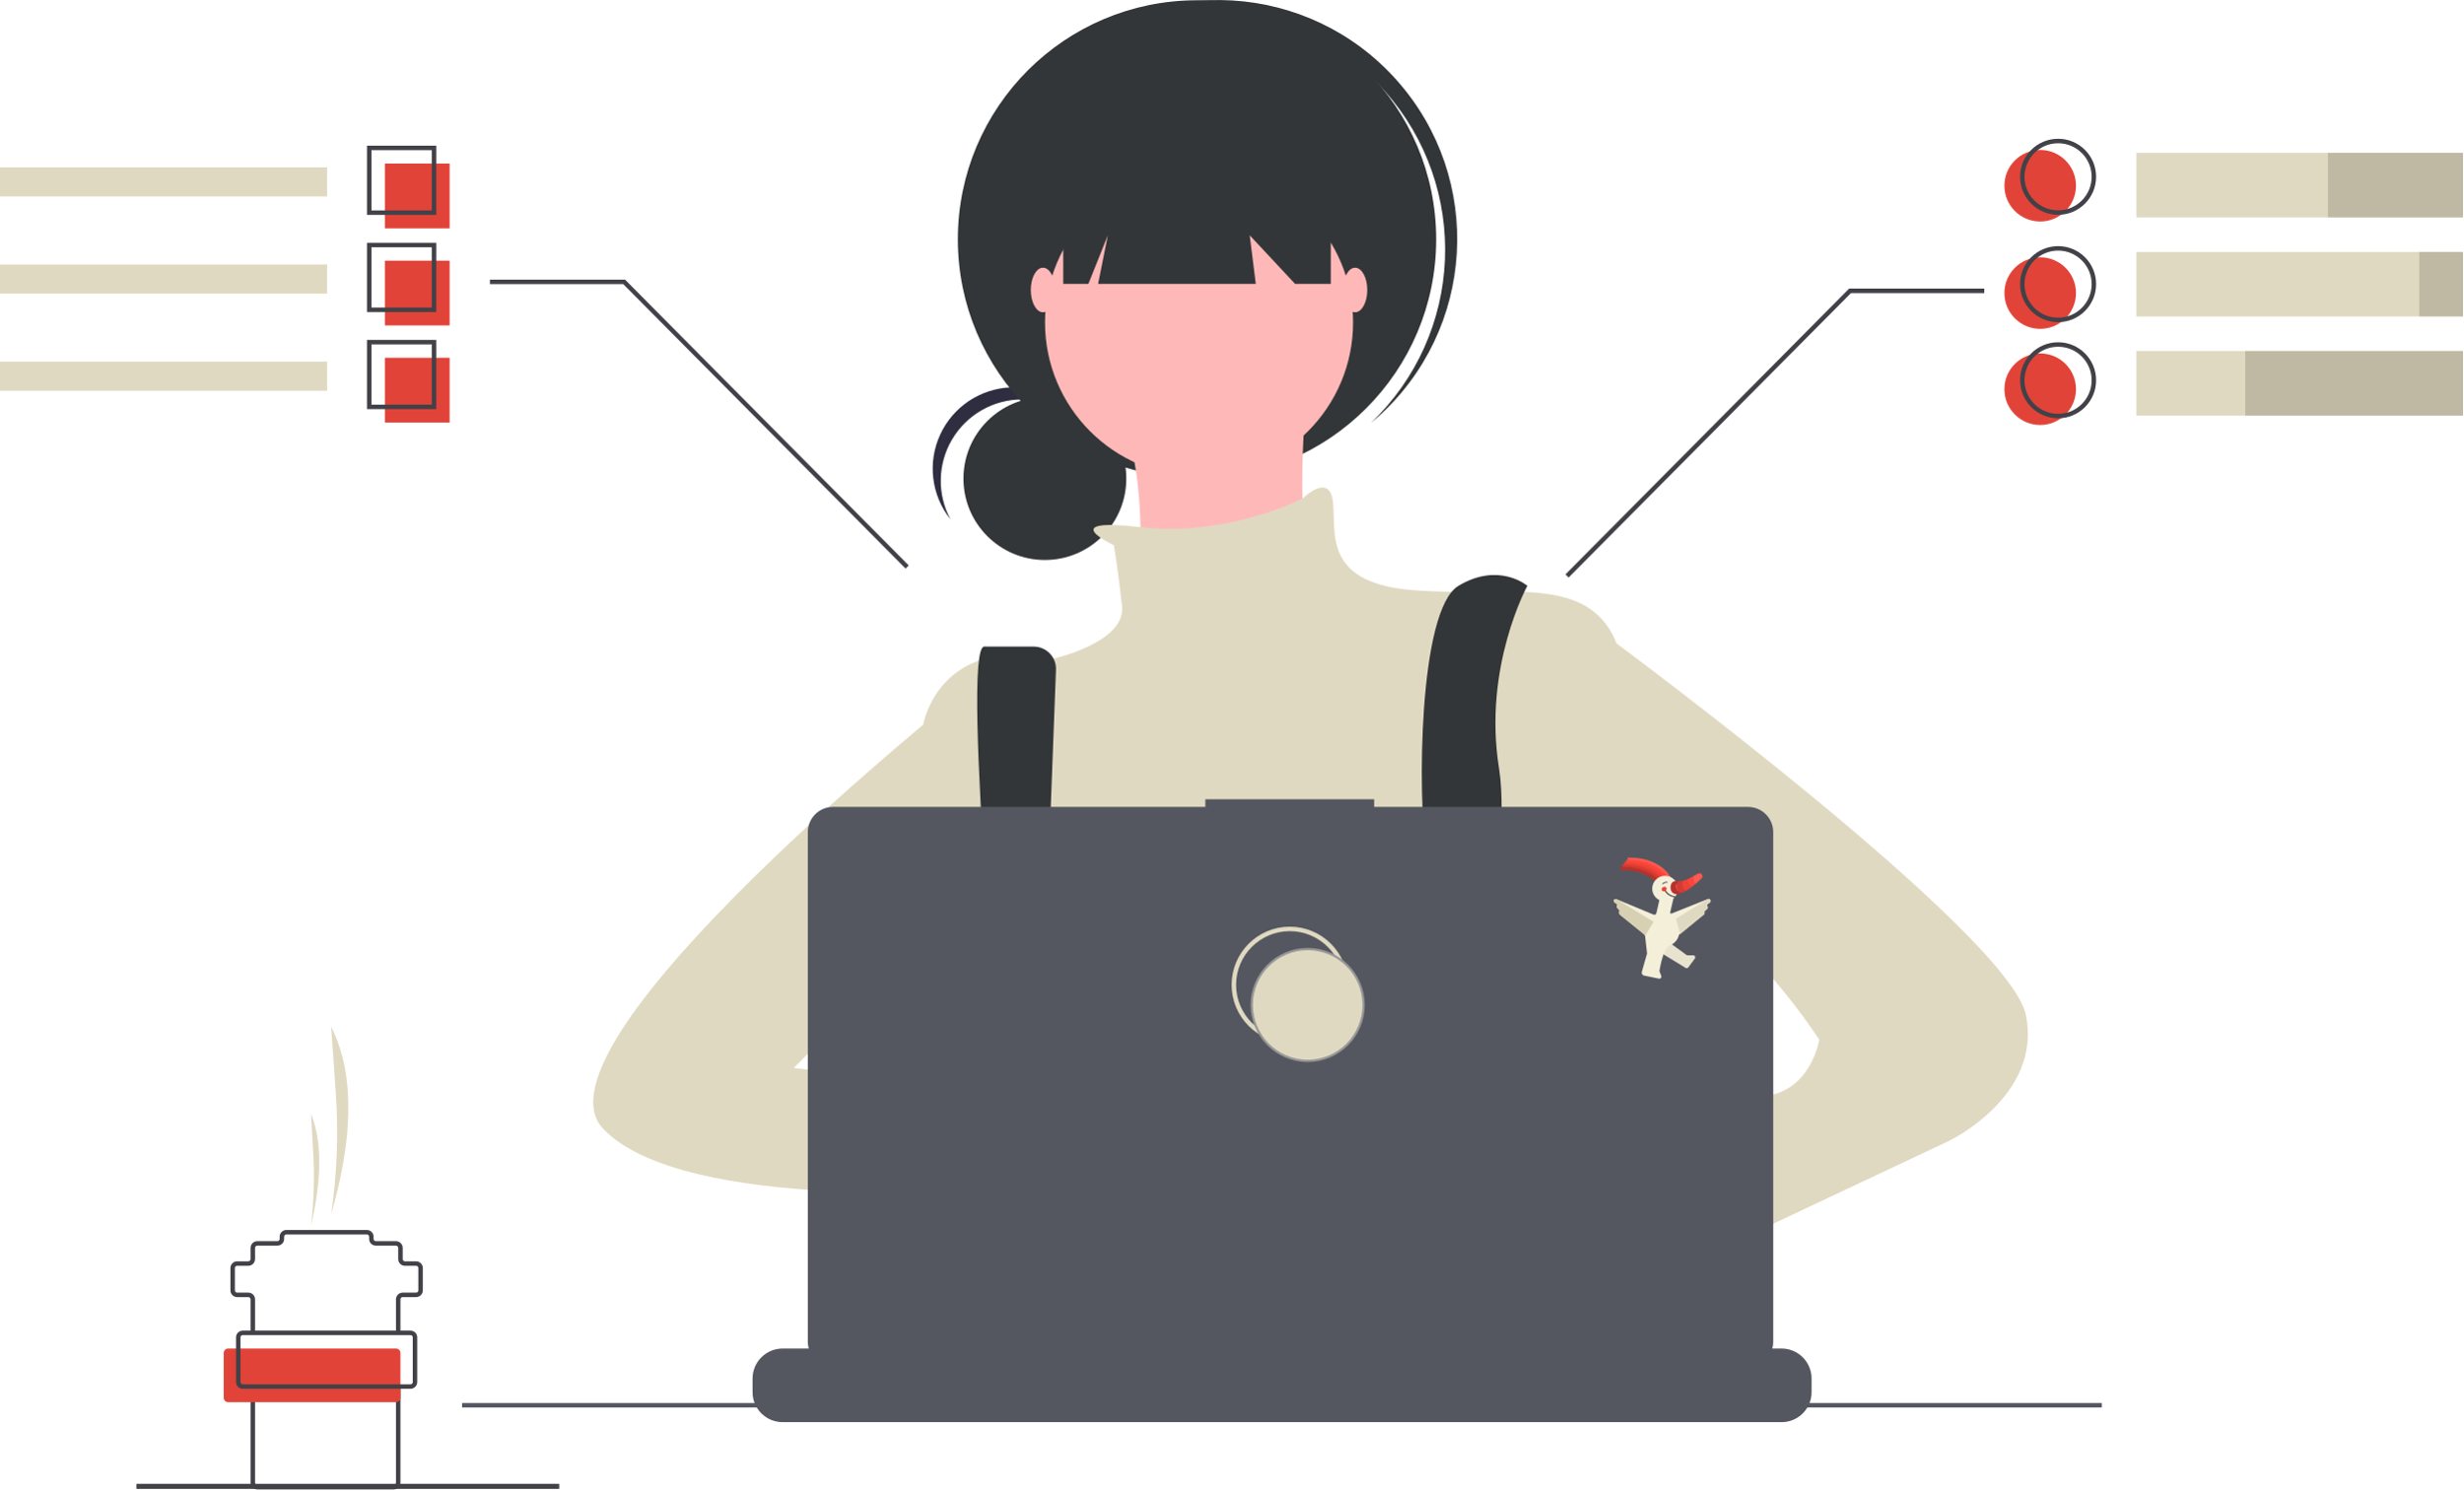
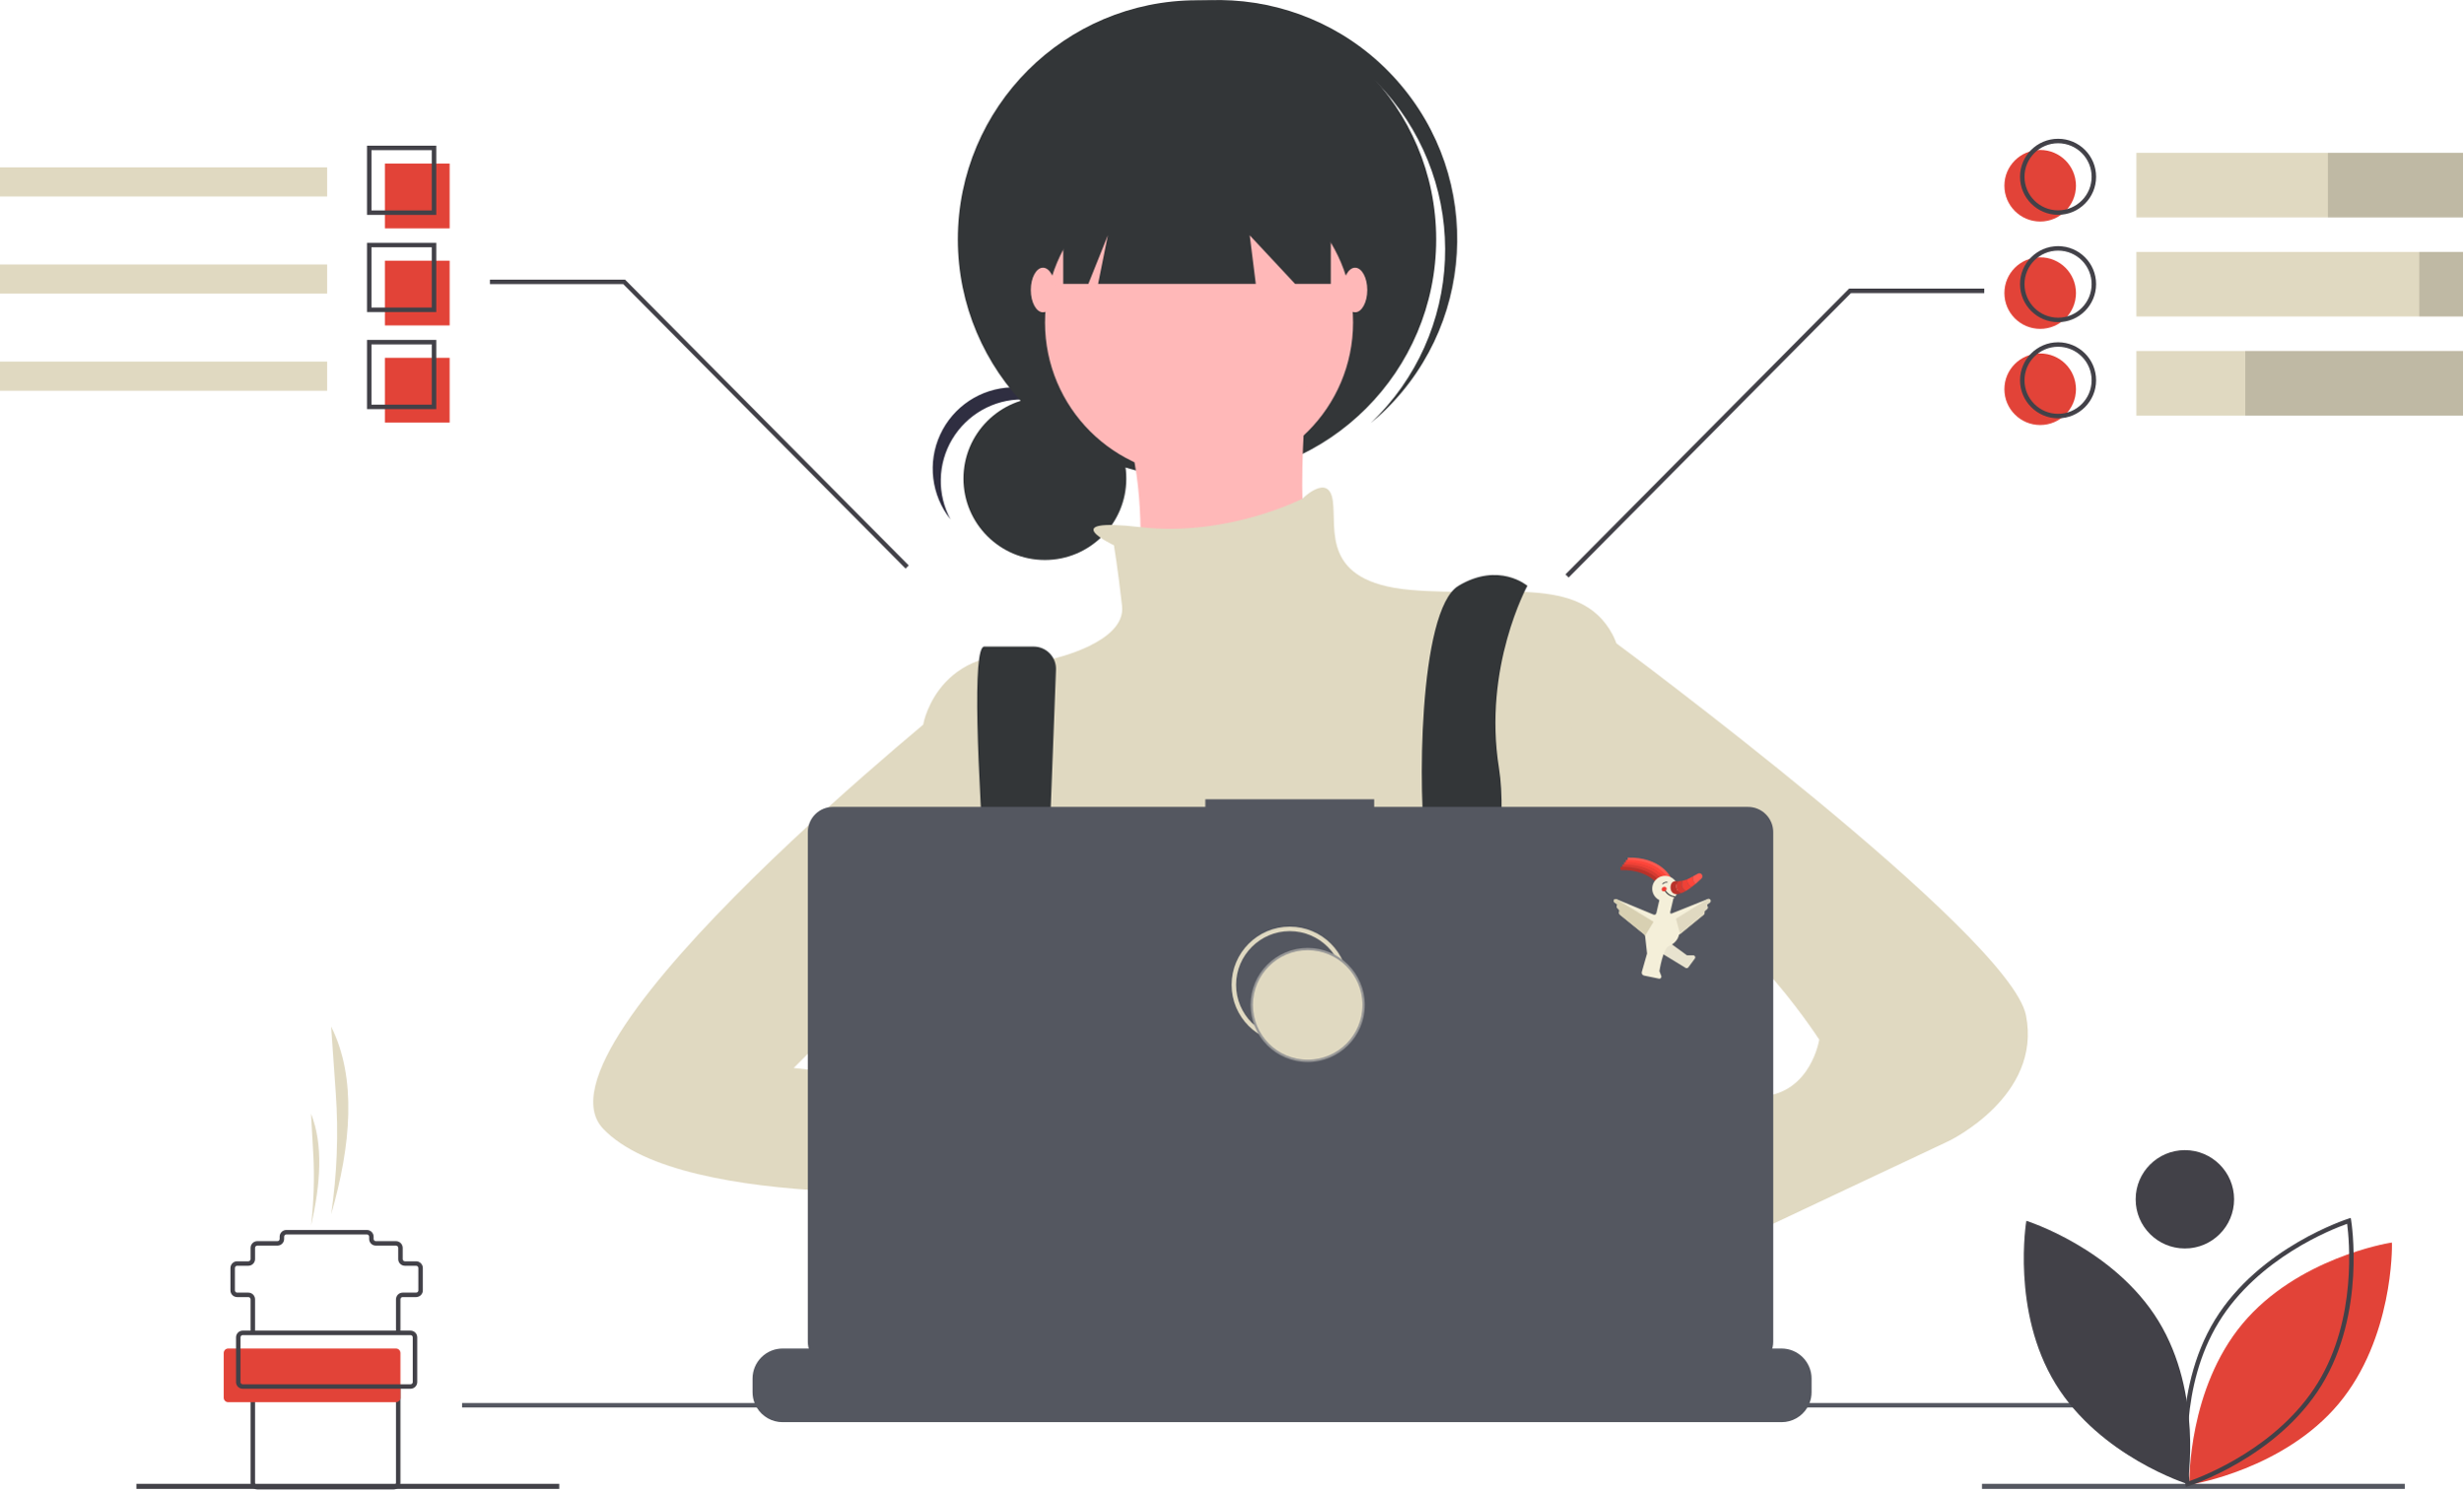
<svg xmlns="http://www.w3.org/2000/svg" width="1101px" height="667px" viewBox="0 0 1101 667" version="1.1">
  <g id="Page-1" stroke="none" stroke-width="1" fill="none" fill-rule="evenodd">
    <g id="Group">
      <g id="undraw_dev_focus_b9xo" transform="translate(550.5, 333.5) scale(-1, 1) translate(-550.5, -333.5) ">
        <circle id="Oval" fill="#333638" fill-rule="nonzero" cx="633.929" cy="214.02" r="36.396" />
        <path d="M644.069,178.626 C656.883,178.628 668.751,185.366 675.319,196.368 C681.887,207.37 682.187,221.015 676.109,232.295 C684.714,221.529 686.497,206.824 680.716,194.313 C674.934,181.802 662.579,173.631 648.803,173.207 C635.027,172.784 622.194,180.18 615.654,192.313 C622.546,183.66 633.007,178.621 644.069,178.626 L644.069,178.626 Z" id="Path" fill="#2F2E41" fill-rule="nonzero" />
        <circle id="Oval" fill="#333638" fill-rule="nonzero" cx="565.919" cy="107.031" r="106.912" />
        <path d="M482.01,40.696 C520.303,-2.369 585.841,-7.327 630.177,29.486 C629.303,28.655 628.438,27.818 627.529,27.01 C583.398,-12.204 515.835,-8.225 476.611,35.897 C437.387,80.019 441.35,147.583 485.463,186.817 C486.372,187.625 487.305,188.386 488.233,189.157 C446.479,149.438 443.726,83.77 482.01,40.696 L482.01,40.696 Z" id="Path" fill="#333638" fill-rule="nonzero" />
        <circle id="Oval" fill="#FFB8B8" fill-rule="nonzero" cx="565.013" cy="144.178" r="68.859" />
        <path d="M516.087,165.923 C516.087,165.923 525.147,249.279 510.65,258.339 C496.154,267.399 594.006,280.084 594.006,280.084 C594.006,280.084 579.509,189.48 615.751,165.923 L516.087,165.923 Z" id="Path" fill="#FFB8B8" fill-rule="nonzero" />
        <path d="M603.066,243.842 C603.066,243.842 630.049,231.242 591.188,235.73 C552.328,240.218 518.801,223.003 518.801,223.003 C518.801,223.003 507.026,211.225 505.214,223.909 C503.402,236.594 510.65,260.151 470.785,263.775 C430.919,267.399 394.678,256.527 380.181,283.708 C365.684,310.889 372.933,428.674 372.933,428.674 C372.933,428.674 400.114,526.526 421.859,541.023 C443.604,555.519 633.872,535.587 633.872,535.587 L688.234,437.734 L688.234,323.574 C688.234,323.574 680.986,283.708 630.247,294.58 C630.247,294.58 597.63,287.332 599.442,271.023 C601.254,254.715 603.066,243.842 603.066,243.842 Z" id="Path" fill="#E0D9C1" fill-rule="nonzero" />
        <path d="M429.05,610.271 C430.17,605.391 430.92,602.631 430.92,602.631 L430.34,598.661 L424.37,558.121 L421.86,541.021 C443.6,531.961 449.04,490.281 449.04,490.281 L449.86,489.791 L453.57,487.571 L453.57,487.561 L466.89,479.571 L467.16,479.411 L472.54,482.991 L483.47,490.281 C521.71,518.401 560.65,517.901 584.68,513.471 C599.37,510.761 608.5,506.591 608.5,506.591 L634.86,497.801 L635.68,497.531 L636.49,497.651 L651.95,499.991 L652.23,500.041 L653.51,500.231 L649.93,524.981 L644.74,560.951 C658.45,568.211 670.64,581.851 681.3,598.661 C683.66,602.381 685.947,606.251 688.16,610.271 C691.04,615.471 693.79,620.881 696.41,626.421 C696.73,627.081 697.04,627.751 697.35,628.421 C698.36,630.591 699.36,632.781 700.33,634.981 L424.25,634.981 C424.61,632.771 424.97,630.661 425.32,628.631 C425.338,628.562 425.352,628.492 425.36,628.421 C425.49,627.741 425.61,627.081 425.72,626.421 C426.94,619.821 428.12,614.311 429.05,610.271 Z" id="Path" fill="#2F2E41" fill-rule="nonzero" />
        <path d="M418.235,261.963 C418.235,261.963 438.167,298.205 430.919,343.506 C423.671,388.808 452.664,501.157 452.664,501.157 L474.409,495.721 C474.409,495.721 459.912,401.493 463.536,379.748 C467.161,358.003 467.161,272.835 449.04,261.963 C430.919,251.091 418.235,261.963 418.235,261.963 Z" id="Path" fill="#333638" fill-rule="nonzero" />
        <path d="M628.973,299.625 L636.59,500.251 L651.086,509.311 C651.086,509.311 671.925,289.144 661.053,289.144 L638.93,289.144 C636.197,289.144 633.584,290.266 631.702,292.247 C629.819,294.229 628.833,296.896 628.973,299.625 L628.973,299.625 Z" id="Path" fill="#333638" fill-rule="nonzero" />
        <circle id="Oval" fill="#E24338" fill-rule="nonzero" cx="462.63" cy="487.567" r="9.06" />
        <circle id="Oval" fill="#E24338" fill-rule="nonzero" cx="643.838" cy="496.627" r="9.06" />
        <polygon id="Path" fill="#333638" fill-rule="nonzero" points="506.12 58.104 506.12 126.963 522.067 126.963 542.362 105.218 539.644 126.963 610.133 126.963 605.784 105.218 614.482 126.963 625.717 126.963 625.717 58.104" />
        <ellipse id="Oval" fill="#FFB8B8" fill-rule="nonzero" cx="495.248" cy="129.681" rx="5.436" ry="9.966" />
        <ellipse id="Oval" fill="#FFB8B8" fill-rule="nonzero" cx="634.778" cy="129.681" rx="5.436" ry="9.966" />
        <path d="M671.925,495.721 C671.925,495.721 589.476,480.318 584.039,507.499 C578.603,534.681 675.549,522.902 675.549,522.902 L671.925,495.721 Z" id="Path" fill="#FFB8B8" fill-rule="nonzero" />
        <path d="M670.113,309.077 C670.113,309.077 867.629,466.728 831.388,504.781 C795.146,542.835 657.429,531.962 657.429,531.962 L666.489,486.661 L746.22,477.6 L706.355,437.734 L670.113,441.359 L670.113,309.077 Z" id="Path" fill="#E0D9C1" fill-rule="nonzero" />
        <path d="M378.369,571.828 L403.738,591.761 C403.738,591.761 421.859,647.935 449.04,631.627 C476.221,615.318 423.671,557.331 423.671,557.331 L392.865,546.459 L378.369,571.828 Z" id="Path" fill="#FFB8B8" fill-rule="nonzero" />
        <path d="M403.738,280.084 L378.437,287.698 C378.437,287.698 202.597,417.802 195.349,454.043 C188.101,490.285 229.779,510.217 229.779,510.217 L387.429,584.513 L403.738,541.023 L329.443,502.969 C329.443,502.969 334.879,492.097 313.134,490.285 C291.389,488.473 287.765,464.916 287.765,464.916 C287.765,464.916 331.255,397.869 354.812,412.365 C378.369,426.862 385.617,437.734 385.617,437.734 L403.738,280.084 Z" id="Path" fill="#E0D9C1" fill-rule="nonzero" />
        <path d="M764.6,616.481 L764.6,622.551 C764.6,624.217 764.295,625.869 763.69,627.421 C763.421,628.113 763.097,628.782 762.72,629.421 C760.295,633.491 755.907,635.983 751.17,635.981 L304.62,635.981 C299.883,635.983 295.495,633.491 293.07,629.421 C292.693,628.782 292.369,628.113 292.1,627.421 C291.495,625.869 291.19,624.217 291.19,622.551 L291.19,616.481 C291.19,612.919 292.604,609.502 295.122,606.983 C297.641,604.465 301.058,603.05 304.62,603.051 L330.36,603.051 L330.36,600.221 C330.36,600.072 330.419,599.93 330.524,599.825 C330.629,599.72 330.771,599.661 330.92,599.661 L344.35,599.661 C344.499,599.661 344.641,599.72 344.746,599.825 C344.851,599.93 344.91,600.072 344.91,600.221 L344.91,603.051 L353.3,603.051 L353.3,600.221 C353.3,600.072 353.359,599.93 353.464,599.825 C353.569,599.72 353.711,599.661 353.86,599.661 L367.29,599.661 C367.439,599.661 367.581,599.72 367.686,599.825 C367.791,599.93 367.85,600.072 367.85,600.221 L367.85,603.051 L376.25,603.051 L376.25,600.221 C376.25,600.072 376.309,599.93 376.414,599.825 C376.519,599.72 376.661,599.661 376.81,599.661 L390.24,599.661 C390.389,599.661 390.531,599.72 390.636,599.825 C390.741,599.93 390.8,600.072 390.8,600.221 L390.8,603.051 L399.19,603.051 L399.19,600.221 C399.19,600.072 399.249,599.93 399.354,599.825 C399.459,599.72 399.601,599.661 399.75,599.661 L413.18,599.661 C413.329,599.661 413.471,599.72 413.576,599.825 C413.681,599.93 413.74,600.072 413.74,600.221 L413.74,603.051 L422.13,603.051 L422.13,600.221 C422.13,600.072 422.189,599.93 422.294,599.825 C422.399,599.72 422.541,599.661 422.69,599.661 L436.12,599.661 C436.269,599.661 436.411,599.72 436.516,599.825 C436.621,599.93 436.68,600.072 436.68,600.221 L436.68,603.051 L445.08,603.051 L445.08,600.221 C445.08,600.072 445.139,599.93 445.244,599.825 C445.349,599.72 445.491,599.661 445.64,599.661 L459.07,599.661 C459.219,599.661 459.361,599.72 459.466,599.825 C459.571,599.93 459.63,600.072 459.63,600.221 L459.63,603.051 L468.02,603.051 L468.02,600.221 C468.02,600.072 468.079,599.93 468.184,599.825 C468.289,599.72 468.431,599.661 468.58,599.661 L573.78,599.661 C573.929,599.661 574.071,599.72 574.176,599.825 C574.281,599.93 574.34,600.072 574.34,600.221 L574.34,603.051 L582.74,603.051 L582.74,600.221 C582.74,600.072 582.799,599.93 582.904,599.825 C583.009,599.72 583.151,599.661 583.3,599.661 L596.73,599.661 C597.038,599.664 597.287,599.913 597.29,600.221 L597.29,603.051 L605.68,603.051 L605.68,600.221 C605.68,600.072 605.739,599.93 605.844,599.825 C605.949,599.72 606.091,599.661 606.24,599.661 L619.67,599.661 C619.819,599.661 619.961,599.72 620.066,599.825 C620.171,599.93 620.23,600.072 620.23,600.221 L620.23,603.051 L628.62,603.051 L628.62,600.221 C628.62,600.072 628.679,599.93 628.784,599.825 C628.889,599.72 629.031,599.661 629.18,599.661 L642.61,599.661 C642.759,599.661 642.901,599.72 643.006,599.825 C643.111,599.93 643.17,600.072 643.17,600.221 L643.17,603.051 L651.57,603.051 L651.57,600.221 C651.57,600.072 651.629,599.93 651.734,599.825 C651.839,599.72 651.981,599.661 652.13,599.661 L665.56,599.661 C665.866,599.665 666.112,599.915 666.11,600.221 L666.11,603.051 L674.51,603.051 L674.51,600.221 C674.51,600.072 674.569,599.93 674.674,599.825 C674.779,599.72 674.921,599.661 675.07,599.661 L688.5,599.661 C688.649,599.661 688.791,599.72 688.896,599.825 C689.001,599.93 689.06,600.072 689.06,600.221 L689.06,603.051 L697.45,603.051 L697.45,600.221 C697.45,600.072 697.509,599.93 697.614,599.825 C697.719,599.72 697.861,599.661 698.01,599.661 L711.44,599.661 C711.589,599.661 711.731,599.72 711.836,599.825 C711.941,599.93 712,600.072 712,600.221 L712,603.051 L751.17,603.051 C754.732,603.05 758.149,604.465 760.668,606.983 C763.186,609.502 764.6,612.919 764.6,616.481 L764.6,616.481 Z" id="Path" fill="#545760" fill-rule="nonzero" />
        <rect id="Rectangle" fill="#545760" fill-rule="nonzero" x="161.448" y="627.416" width="733" height="2" />
        <path d="M728.642,360.847 L562.2,360.847 L562.2,357.416 L486.728,357.416 L486.728,360.847 L319.599,360.847 C313.381,360.847 308.34,365.887 308.34,372.105 L308.34,600.017 C308.34,606.235 313.381,611.275 319.599,611.275 L728.642,611.275 C734.86,611.275 739.901,606.235 739.901,600.017 L739.901,372.105 C739.901,369.119 738.715,366.256 736.603,364.144 C734.492,362.033 731.628,360.847 728.642,360.847 L728.642,360.847 Z" id="Path" fill="#545760" fill-rule="nonzero" />
        <circle id="Oval" stroke="#E0D9C1" stroke-width="2" cx="524.448" cy="440.416" r="25" />
        <circle id="Oval" stroke="#979797" fill="#E0D9C1" fill-rule="nonzero" cx="516.448" cy="449.416" r="25" />
+         <rect id="Rectangle" fill="#545760" fill-rule="nonzero" x="26.02" y="663.551" width="189" height="2.262" />
        <rect id="Rectangle" fill="#424148" fill-rule="nonzero" x="851.02" y="663.551" width="189" height="2.262" />
+         <path d="M136.139,590.717 C116.228,623.224 123.079,663.658 123.079,663.658 C123.079,663.658 162.211,651.389 182.122,618.883 C202.033,586.376 195.183,545.942 195.183,545.942 C195.183,545.942 156.05,558.211 136.139,590.717 Z" id="Path" fill="#424148" fill-rule="nonzero" />
+         <path d="M122.266,663.927 L121.134,663.747 C120.724,663.682 79.976,656.931 55.572,627.732 C31.167,598.533 31.755,557.233 31.763,556.819 L31.787,555.673 L32.919,555.852 C33.328,555.917 74.077,562.669 98.481,591.868 L98.481,591.868 C122.885,621.067 122.298,662.367 122.29,662.781 L122.266,663.927 Z" id="Path" fill="#E24338" fill-rule="nonzero" />
+         <path d="M123.874,664.955 L122.78,664.612 C122.384,664.488 83.059,651.856 63.182,619.406 C43.305,586.955 49.92,546.183 49.988,545.775 L50.179,544.645 L51.273,544.988 C51.669,545.112 90.994,557.744 110.871,590.195 L110.871,590.195 C130.748,622.645 124.133,663.416 124.065,663.825 L123.874,664.955 Z M51.793,547.277 C50.887,554.12 47.279,589.613 64.887,618.361 C82.497,647.108 115.755,660.019 122.26,662.323 C123.166,655.48 126.774,619.987 109.166,591.24 L109.166,591.24 C91.556,562.492 58.298,549.581 51.793,547.277 L51.793,547.277 Z" id="Shape" fill="#424148" fill-rule="nonzero" />
+         <circle id="Oval" fill="#424148" fill-rule="nonzero" cx="124.321" cy="536.328" r="22" />
        <polygon id="Path" fill="#424148" fill-rule="nonzero" points="399.789 258.254 273.582 131.051 214 131.051 214 129.051 274.417 129.051 274.711 129.348 401.211 256.848" />
        <polygon id="Path" fill="#424148" fill-rule="nonzero" points="696.211 254.254 822.417 127.051 882 127.051 882 125.051 821.582 125.051 821.289 125.348 694.789 252.848" />
        <rect id="Rectangle" fill="#E0D9C1" fill-rule="nonzero" x="9e-05" y="68.34" width="146" height="28.877" />
        <rect id="Rectangle" fill="#E0D9C1" fill-rule="nonzero" x="9e-05" y="112.651" width="146" height="28.877" />
        <rect id="Rectangle" fill="#E0D9C1" fill-rule="nonzero" x="9e-05" y="156.963" width="146" height="28.877" />
        <rect id="Rectangle" fill="#000000" fill-rule="nonzero" opacity="0.15" x="0" y="68.34" width="60.399" height="28.877" />
        <rect id="Rectangle" fill="#000000" fill-rule="nonzero" opacity="0.15" x="0" y="112.651" width="19.554" height="28.877" />
        <rect id="Rectangle" fill="#000000" fill-rule="nonzero" opacity="0.15" x="9e-05" y="156.963" width="97.333" height="28.877" />
        <rect id="Rectangle" fill="#E0D9C1" fill-rule="nonzero" x="954.776" y="74.827" width="146.224" height="13.03" />
        <rect id="Rectangle" fill="#E24338" fill-rule="nonzero" x="900" y="73.14" width="28.955" height="28.955" />
        <rect id="Rectangle" fill="#E24338" fill-rule="nonzero" x="900" y="116.573" width="28.955" height="28.955" />
        <rect id="Rectangle" fill="#E24338" fill-rule="nonzero" x="900" y="160.006" width="28.955" height="28.955" />
        <path d="M936.955,96.096 L906,96.096 L906,65.14 L936.955,65.14 L936.955,96.096 Z M908,94.096 L934.955,94.096 L934.955,67.14 L908,67.14 L908,94.096 Z" id="Shape" fill="#424148" fill-rule="nonzero" />
        <rect id="Rectangle" fill="#E0D9C1" fill-rule="nonzero" x="954.776" y="118.26" width="146.224" height="13.03" />
        <path d="M936.955,139.528 L906,139.528 L906,108.573 L936.955,108.573 L936.955,139.528 Z M908,137.528 L934.955,137.528 L934.955,110.573 L908,110.573 L908,137.528 Z" id="Shape" fill="#424148" fill-rule="nonzero" />
        <rect id="Rectangle" fill="#E0D9C1" fill-rule="nonzero" x="954.776" y="161.693" width="146.224" height="13.03" />
        <path d="M936.955,182.961 L906,182.961 L906,152.006 L936.955,152.006 L936.955,182.961 Z M908,180.961 L934.955,180.961 L934.955,154.006 L908,154.006 L908,180.961 Z" id="Shape" fill="#424148" fill-rule="nonzero" />
        <circle id="Oval" fill="#E24338" fill-rule="nonzero" cx="189" cy="83.051" r="16" />
        <circle id="Oval" fill="#E24338" fill-rule="nonzero" cx="189" cy="131.051" r="16" />
        <circle id="Oval" fill="#E24338" fill-rule="nonzero" cx="189" cy="174.051" r="16" />
        <path d="M181,96.051 C171.611,96.051 164,88.44 164,79.051 C164,69.662 171.611,62.051 181,62.051 C190.389,62.051 198,69.662 198,79.051 C197.99,88.435 190.384,96.04 181,96.051 L181,96.051 Z M181,64.051 C172.716,64.051 166,70.767 166,79.051 C166,87.335 172.716,94.051 181,94.051 C189.284,94.051 196,87.335 196,79.051 C195.991,70.771 189.28,64.06 181,64.051 L181,64.051 Z" id="Shape" fill="#424148" fill-rule="nonzero" />
        <path d="M181,144.051 C171.611,144.051 164,136.44 164,127.051 C164,117.662 171.611,110.051 181,110.051 C190.389,110.051 198,117.662 198,127.051 C197.99,136.435 190.384,144.04 181,144.051 L181,144.051 Z M181,112.051 C172.716,112.051 166,118.767 166,127.051 C166,135.335 172.716,142.051 181,142.051 C189.284,142.051 196,135.335 196,127.051 C195.991,118.771 189.28,112.06 181,112.051 L181,112.051 Z" id="Shape" fill="#424148" fill-rule="nonzero" />
        <path d="M181,187.051 C171.611,187.051 164,179.44 164,170.051 C164,160.662 171.611,153.051 181,153.051 C190.389,153.051 198,160.662 198,170.051 C197.99,179.435 190.384,187.04 181,187.051 L181,187.051 Z M181,155.051 C172.716,155.051 166,161.767 166,170.051 C166,178.335 172.716,185.051 181,185.051 C189.284,185.051 196,178.335 196,170.051 C195.991,161.771 189.28,155.06 181,155.051 L181,155.051 Z" id="Shape" fill="#424148" fill-rule="nonzero" />
        <path d="M989,596.051 L987,596.051 L987,581.051 C987.002,579.395 988.344,578.053 990,578.051 L995,578.051 C995.552,578.051 996,577.603 996,577.051 L996,567.051 C996,566.499 995.552,566.051 995,566.051 L990,566.051 C988.344,566.049 987.002,564.707 987,563.051 L987,558.051 C987,557.499 986.552,557.051 986,557.051 L977,557.051 C975.344,557.049 974.002,555.707 974,554.051 L974,553.051 C974,552.499 973.552,552.051 973,552.051 L937,552.051 C936.448,552.051 936,552.499 936,553.051 L936,554.051 C935.998,555.707 934.656,557.049 933,557.051 L924,557.051 C923.448,557.051 923,557.499 923,558.051 L923,563.051 C922.998,564.707 921.656,566.049 920,566.051 L915,566.051 C914.448,566.051 914,566.499 914,567.051 L914,577.051 C914,577.603 914.448,578.051 915,578.051 L921,578.051 C922.656,578.053 923.998,579.395 924,581.051 L924,596.051 L922,596.051 L922,581.051 C922,580.499 921.552,580.051 921,580.051 L915,580.051 C913.344,580.049 912.002,578.707 912,577.051 L912,567.051 C912.002,565.395 913.344,564.053 915,564.051 L920,564.051 C920.552,564.051 921,563.603 921,563.051 L921,558.051 C921.002,556.395 922.344,555.053 924,555.051 L933,555.051 C933.552,555.051 934,554.603 934,554.051 L934,553.051 C934.002,551.395 935.344,550.053 937,550.051 L973,550.051 C974.656,550.053 975.998,551.395 976,553.051 L976,554.051 C976,554.603 976.448,555.051 977,555.051 L986,555.051 C987.656,555.053 988.998,556.395 989,558.051 L989,563.051 C989,563.603 989.448,564.051 990,564.051 L995,564.051 C996.656,564.053 997.998,565.395 998,567.051 L998,577.051 C997.998,578.707 996.656,580.049 995,580.051 L990,580.051 C989.448,580.051 989,580.499 989,581.051 L989,596.051 Z" id="Path" fill="#424148" fill-rule="nonzero" />
        <path d="M986,666.051 L925,666.051 C923.344,666.049 922.002,664.707 922,663.051 L922,620.051 L924,620.051 L924,663.051 C924,663.603 924.448,664.051 925,664.051 L986,664.051 C986.552,664.051 987,663.603 987,663.051 L987,620.051 L989,620.051 L989,663.051 C988.998,664.707 987.656,666.049 986,666.051 L986,666.051 Z" id="Path" fill="#424148" fill-rule="nonzero" />
        <rect id="Rectangle" fill="#E24338" fill-rule="nonzero" x="922" y="603.051" width="79" height="24" rx="2" />
        <path d="M992.5,621.051 L917.5,621.051 C915.844,621.049 914.502,619.707 914.5,618.051 L914.5,598.051 C914.502,596.395 915.844,595.053 917.5,595.051 L992.5,595.051 C994.156,595.053 995.498,596.395 995.5,598.051 L995.5,618.051 C995.498,619.707 994.156,621.049 992.5,621.051 Z M917.5,597.051 C916.948,597.051 916.5,597.499 916.5,598.051 L916.5,618.051 C916.5,618.603 916.948,619.051 917.5,619.051 L992.5,619.051 C993.052,619.051 993.5,618.603 993.5,618.051 L993.5,598.051 C993.5,597.499 993.052,597.051 992.5,597.051 L917.5,597.051 Z" id="Shape" fill="#424148" fill-rule="nonzero" />
        <path d="M953,543.051 L953,543.051 C950.342,525.143 949.639,506.999 950.905,488.94 L953,459.051 L953,459.051 C941.458,482.016 944.067,512.243 953,543.051 L953,543.051 Z" id="Path" fill="#E0D9C1" fill-rule="nonzero" />
        <path d="M962,548.051 L962,548.051 C960.72,537.365 960.383,526.587 960.992,515.842 L962,498.051 L962,498.051 C956.447,511.721 957.702,529.713 962,548.051 Z" id="Path" fill="#E0D9C1" fill-rule="nonzero" />
      </g>
      <g id="logo-curro" transform="translate(721, 383)" fill-rule="nonzero">
        <g id="currofy-logo-2">
          <path d="M25.81,14.038 C25.756,12.004 24.522,8.88 21.206,6.216 C18.673,4.181 14.096,1.794 6.648,1.981 L6.611,0.534 C20.471,0.192 27.14,8.378 27.28,14.022 L25.81,14.038 Z" id="Path" fill="#FF594F" />
          <path d="M25.005,15.064 C24.951,13.029 23.717,9.905 20.401,7.241 C17.868,5.206 13.291,2.819 5.843,3.006 L5.806,1.543 C19.666,1.201 26.336,9.387 26.475,15.032 L25.005,15.064 Z" id="Path" fill="#FF453A" />
          <path d="M24.205,16.094 C24.152,14.06 22.918,10.936 19.596,8.271 C17.063,6.237 12.486,3.855 5.039,4.037 L5.001,2.574 C18.856,2.232 25.531,10.418 25.67,16.062 L24.205,16.094 Z" id="Path" fill="#EF4136" />
          <path d="M23.4,17.119 C23.347,15.085 22.113,11.961 18.791,9.297 C16.259,7.262 11.681,4.875 4.234,5.062 L4.196,3.599 C18.051,3.257 24.731,11.443 24.876,17.087 L23.4,17.119 Z" id="Path" fill="#D63A31" />
          <path d="M22.601,18.155 C22.547,16.121 21.313,12.997 17.992,10.333 C15.459,8.298 10.882,5.911 3.434,6.098 L3.397,4.635 C17.251,4.272 23.932,12.468 24.071,18.107 L22.601,18.155 Z" id="Path" fill="#B8322A" />
          <path d="M25.053,38.356 L33.102,44.203 L35.887,44.203 C36.233,44.205 36.548,44.4 36.704,44.707 C36.86,45.014 36.83,45.382 36.627,45.661 L33.719,49.596 C33.435,49.98 32.904,50.084 32.496,49.836 L22,43.418 L25.053,38.356 Z" id="Path" fill="#E8E3CF" />
          <path d="M43.539,19.437 L43.539,19.437 C43.306,19.042 42.816,18.878 42.39,19.052 L26.223,25.53 C26.062,25.595 25.879,25.565 25.748,25.452 C25.616,25.34 25.559,25.163 25.6,24.996 L27.065,18.748 L27.065,18.748 C28.31,17.694 29.044,16.161 29.083,14.535 C29.126,11.393 26.647,8.788 23.492,8.661 C20.79,8.585 18.399,10.388 17.742,12.997 C17.086,15.606 18.341,18.318 20.76,19.517 L20.76,19.517 L19.419,25.369 C19.358,25.633 19.183,25.857 18.941,25.98 C18.699,26.104 18.414,26.115 18.163,26.01 L1.61,19.117 C1.139,18.922 0.598,19.138 0.392,19.602 L0.392,19.602 C0.26,19.912 0.357,20.271 0.628,20.473 L2.012,21.503 L1.776,22.037 C1.638,22.364 1.701,22.739 1.937,23.004 L2.935,24.12 L2.78,25.188 C2.734,25.508 2.86,25.828 3.112,26.032 L14.048,34.906 C14.234,35.058 14.354,35.277 14.38,35.515 L15.26,43.391 L12.916,51.636 C12.816,51.985 12.866,52.36 13.056,52.67 C13.245,52.98 13.556,53.198 13.914,53.27 L20.471,54.626 C20.808,54.73 21.175,54.635 21.417,54.379 C21.659,54.124 21.733,53.753 21.608,53.425 L20.793,51.289 C20.793,51.289 22.284,41.239 25.053,40.075 C29.083,38.356 29.512,35.083 29.512,35.083 C29.545,35.046 29.581,35.012 29.62,34.981 L40.598,26.021 C40.821,25.847 40.951,25.582 40.952,25.3 L40.952,24.483 L42.068,23.527 C42.365,23.275 42.47,22.865 42.331,22.502 L41.988,21.616 L43.308,20.612 C43.67,20.333 43.769,19.831 43.539,19.437 L43.539,19.437 Z" id="Path" fill="#F4EFD9" />
          <path d="M18.169,29.219 L1.61,19.111 C1.14,18.915 0.6,19.135 0.402,19.602 L0.402,19.602 C0.271,19.912 0.368,20.271 0.639,20.473 L2.023,21.503 L1.787,22.037 C1.649,22.364 1.712,22.739 1.948,23.004 L2.946,24.12 L2.79,25.188 C2.744,25.508 2.871,25.828 3.123,26.032 L14.048,34.906 C14.234,35.058 14.354,35.277 14.38,35.515 L18.169,29.219 Z" id="Path" fill="#D8D0B2" />
          <path d="M30.049,34.709 L40.598,26.021 C40.821,25.847 40.951,25.582 40.952,25.3 L40.952,24.483 L42.068,23.527 C42.365,23.275 42.47,22.865 42.331,22.502 L41.988,21.616 L43.308,20.612 C43.672,20.335 43.773,19.832 43.544,19.437 L43.544,19.437 C43.311,19.039 42.817,18.875 42.39,19.052 L28.187,27.826 L30.049,34.709 Z" id="Path" fill="#E0D9C1" />
          <path d="M22.96,11.555 C22.424,11.79 22.118,12.116 22.118,12.447 L22.461,12.447 C22.461,12.271 22.719,12.036 23.1,11.87 C23.447,11.666 23.866,11.622 24.248,11.748 L24.479,11.491 C24.146,11.214 23.476,11.331 22.96,11.555 Z" id="Path" fill="#333638" />
          <path d="M23.411,14.887 C23.347,14.781 23.21,14.745 23.101,14.805 C22.992,14.866 22.951,15.002 23.009,15.112 C23.904,16.865 25.64,18.038 27.607,18.219 C27.736,18.076 27.858,17.926 27.972,17.771 C25.252,17.771 23.798,15.582 23.411,14.887 Z" id="Path" fill="#333638" />
          <ellipse id="Oval" fill="#EF4136" transform="translate(22.89491, 14.58681) rotate(-30) translate(-22.89491, -14.58681) " cx="22.895" cy="14.587" rx="1.163" ry="1" />
          <path d="M28.391,13.35 C28.368,12.478 28.729,11.639 29.378,11.053 C28.895,11.08 28.369,11.091 27.795,11.085 C25.144,11.048 24.876,16.633 28.181,16.852 C29.034,16.873 29.882,16.711 30.666,16.377 C29.383,16.164 28.391,14.887 28.391,13.35 Z" id="Path" fill="#B8322A" />
          <path d="M30.875,12.42 C30.873,11.859 31.019,11.306 31.299,10.818 C30.665,10.941 30.023,11.019 29.378,11.053 C28.729,11.639 28.368,12.478 28.391,13.35 C28.391,14.898 29.383,16.174 30.666,16.383 C31.382,16.095 32.073,15.748 32.732,15.347 C31.563,14.849 30.824,13.685 30.875,12.42 Z" id="Path" fill="#D63A31" />
          <path d="M33.435,11.561 C33.318,11.098 33.305,10.614 33.397,10.146 C32.723,10.436 32.02,10.652 31.299,10.792 C31.019,11.28 30.873,11.832 30.875,12.394 C30.812,13.668 31.553,14.846 32.732,15.347 C33.559,14.857 34.358,14.323 35.125,13.745 C34.262,13.304 33.642,12.503 33.435,11.561 Z" id="Path" fill="#EF4136" />
          <path d="M35.924,10.493 C35.777,9.933 35.786,9.344 35.951,8.789 C35.129,9.293 34.276,9.746 33.397,10.146 C33.133,11.58 33.832,13.02 35.125,13.707 C35.774,13.216 36.397,12.714 36.971,12.217 C36.453,11.762 36.088,11.16 35.924,10.493 L35.924,10.493 Z" id="Path" fill="#FF453A" />
          <path d="M39.707,8.01 C39.323,7.527 38.653,7.376 38.098,7.647 C37.271,8.047 36.584,8.442 35.951,8.811 C35.783,9.364 35.77,9.953 35.914,10.514 C36.081,11.193 36.456,11.803 36.987,12.26 C38.06,11.331 38.999,10.45 39.621,9.836 C40.11,9.336 40.147,8.552 39.707,8.01 L39.707,8.01 Z" id="Path" fill="#FF594F" />
        </g>
      </g>
    </g>
  </g>
</svg>
